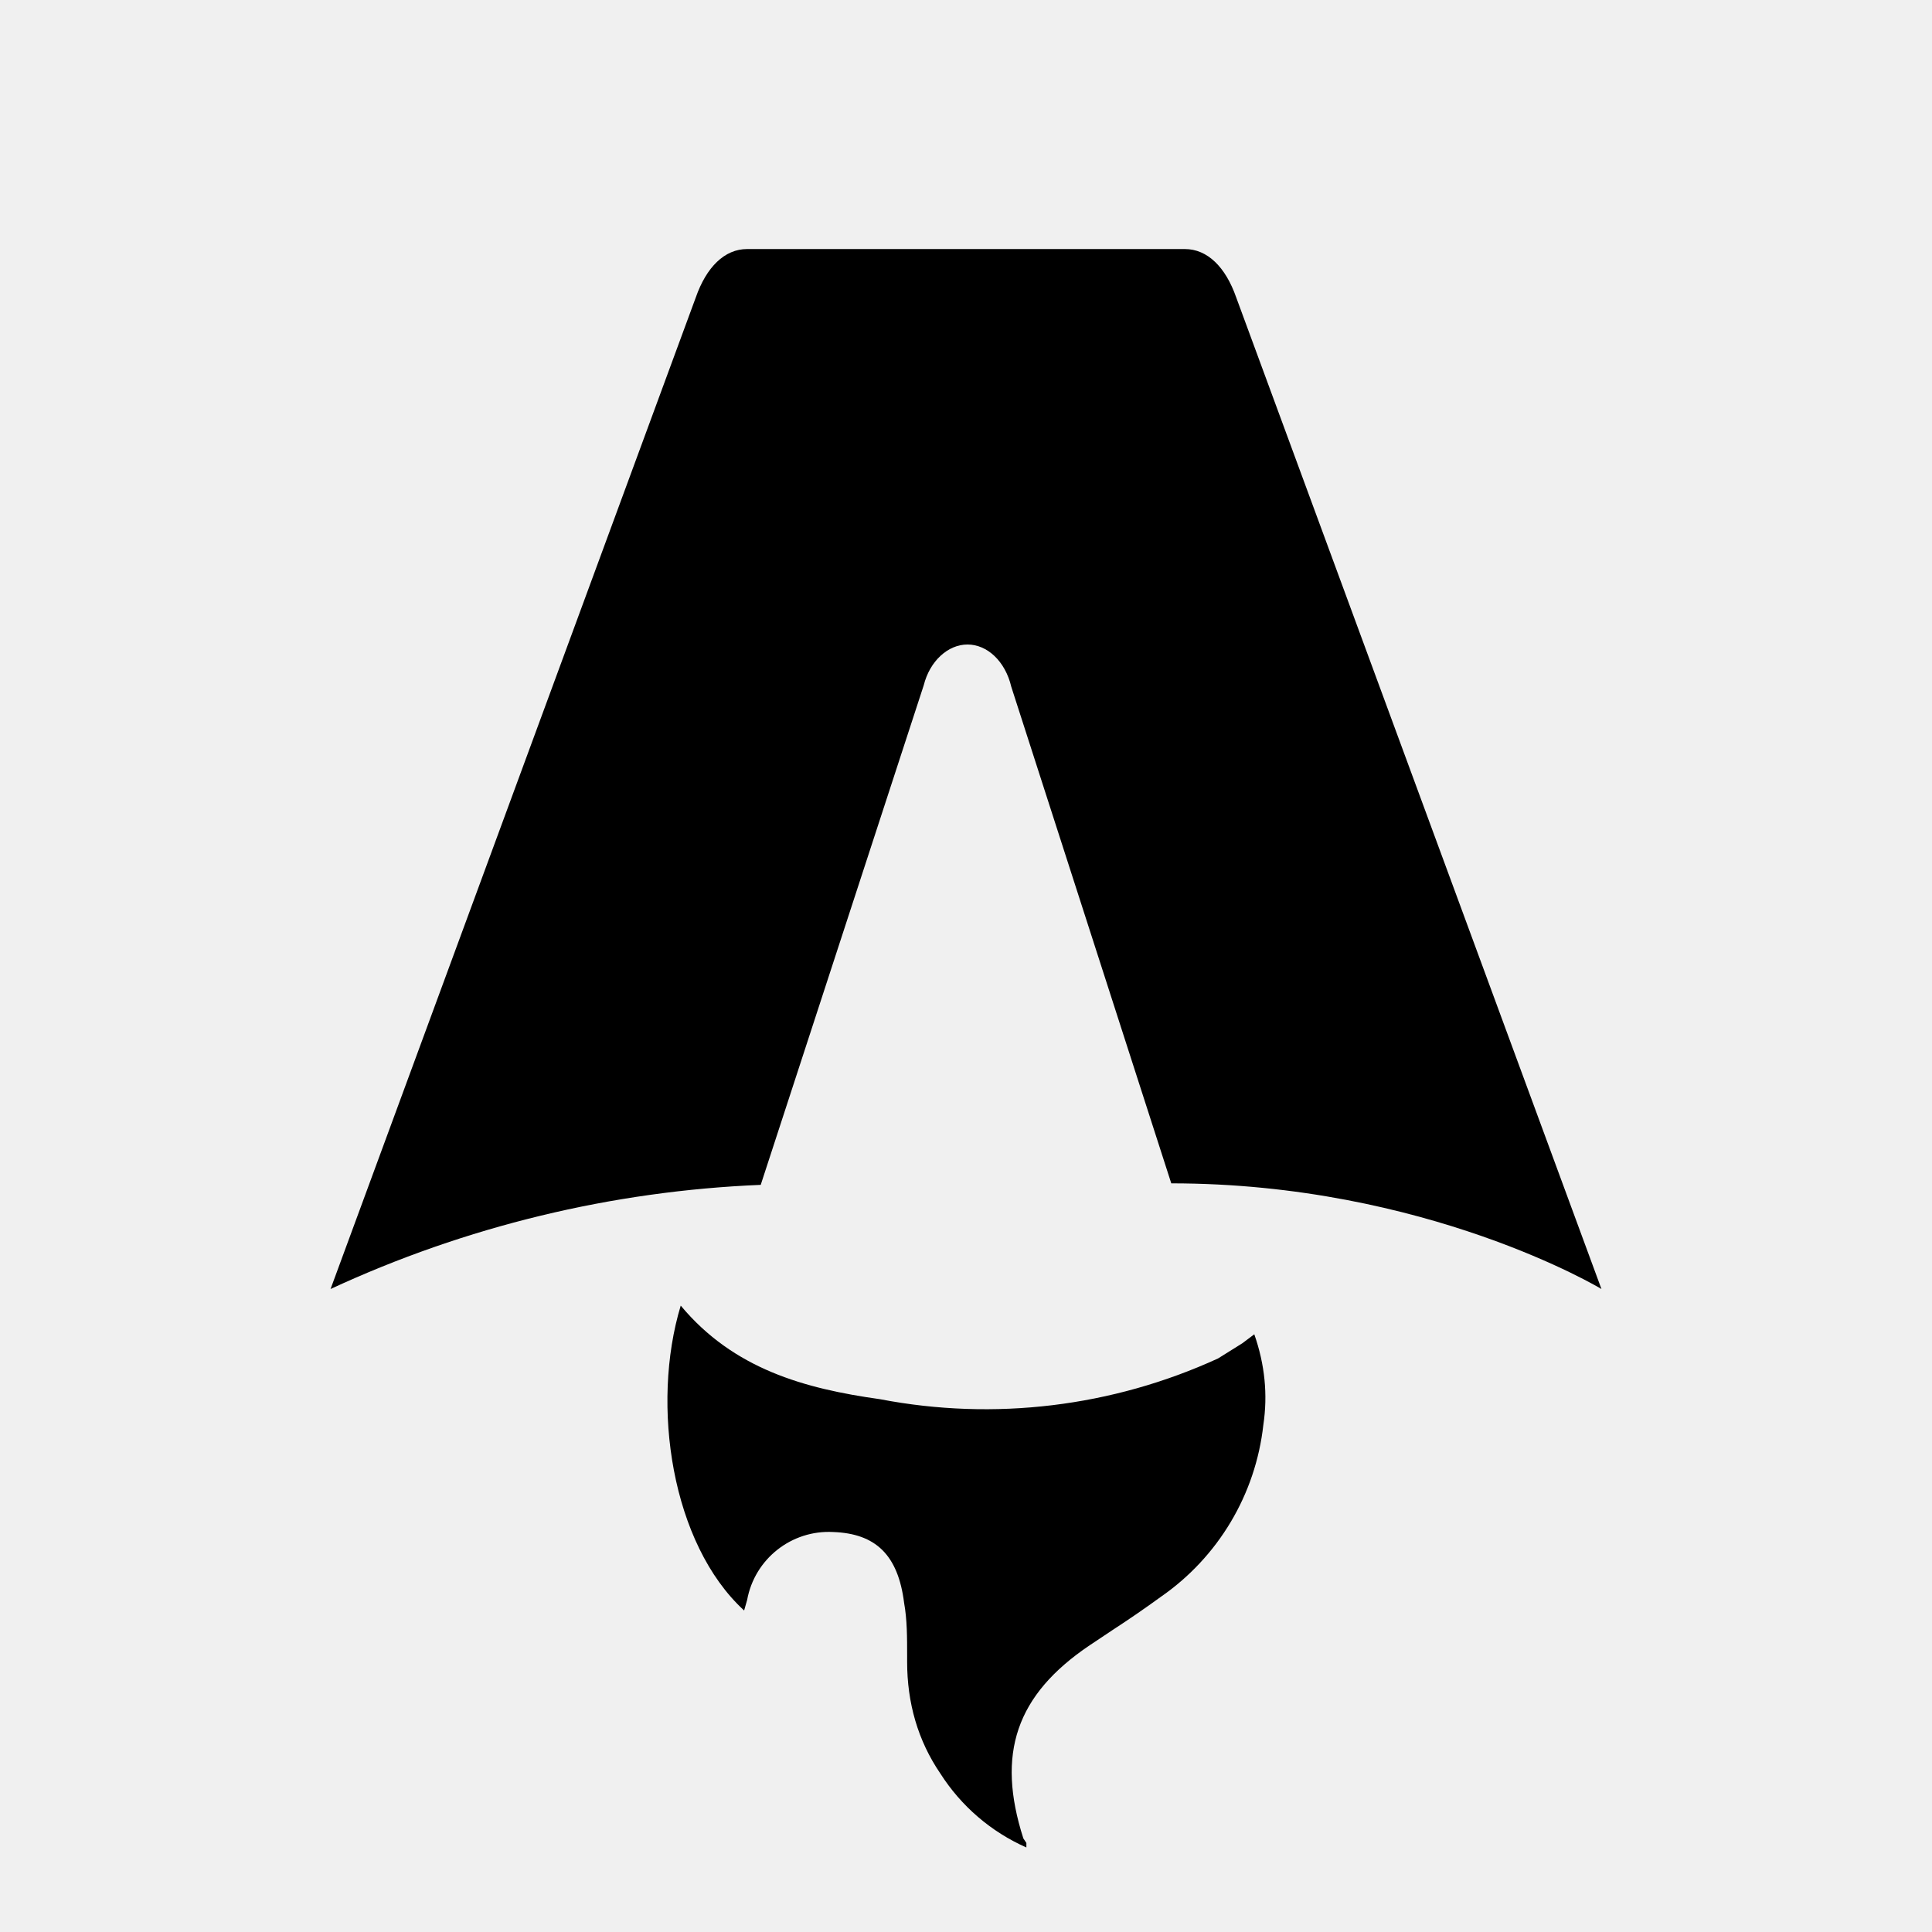
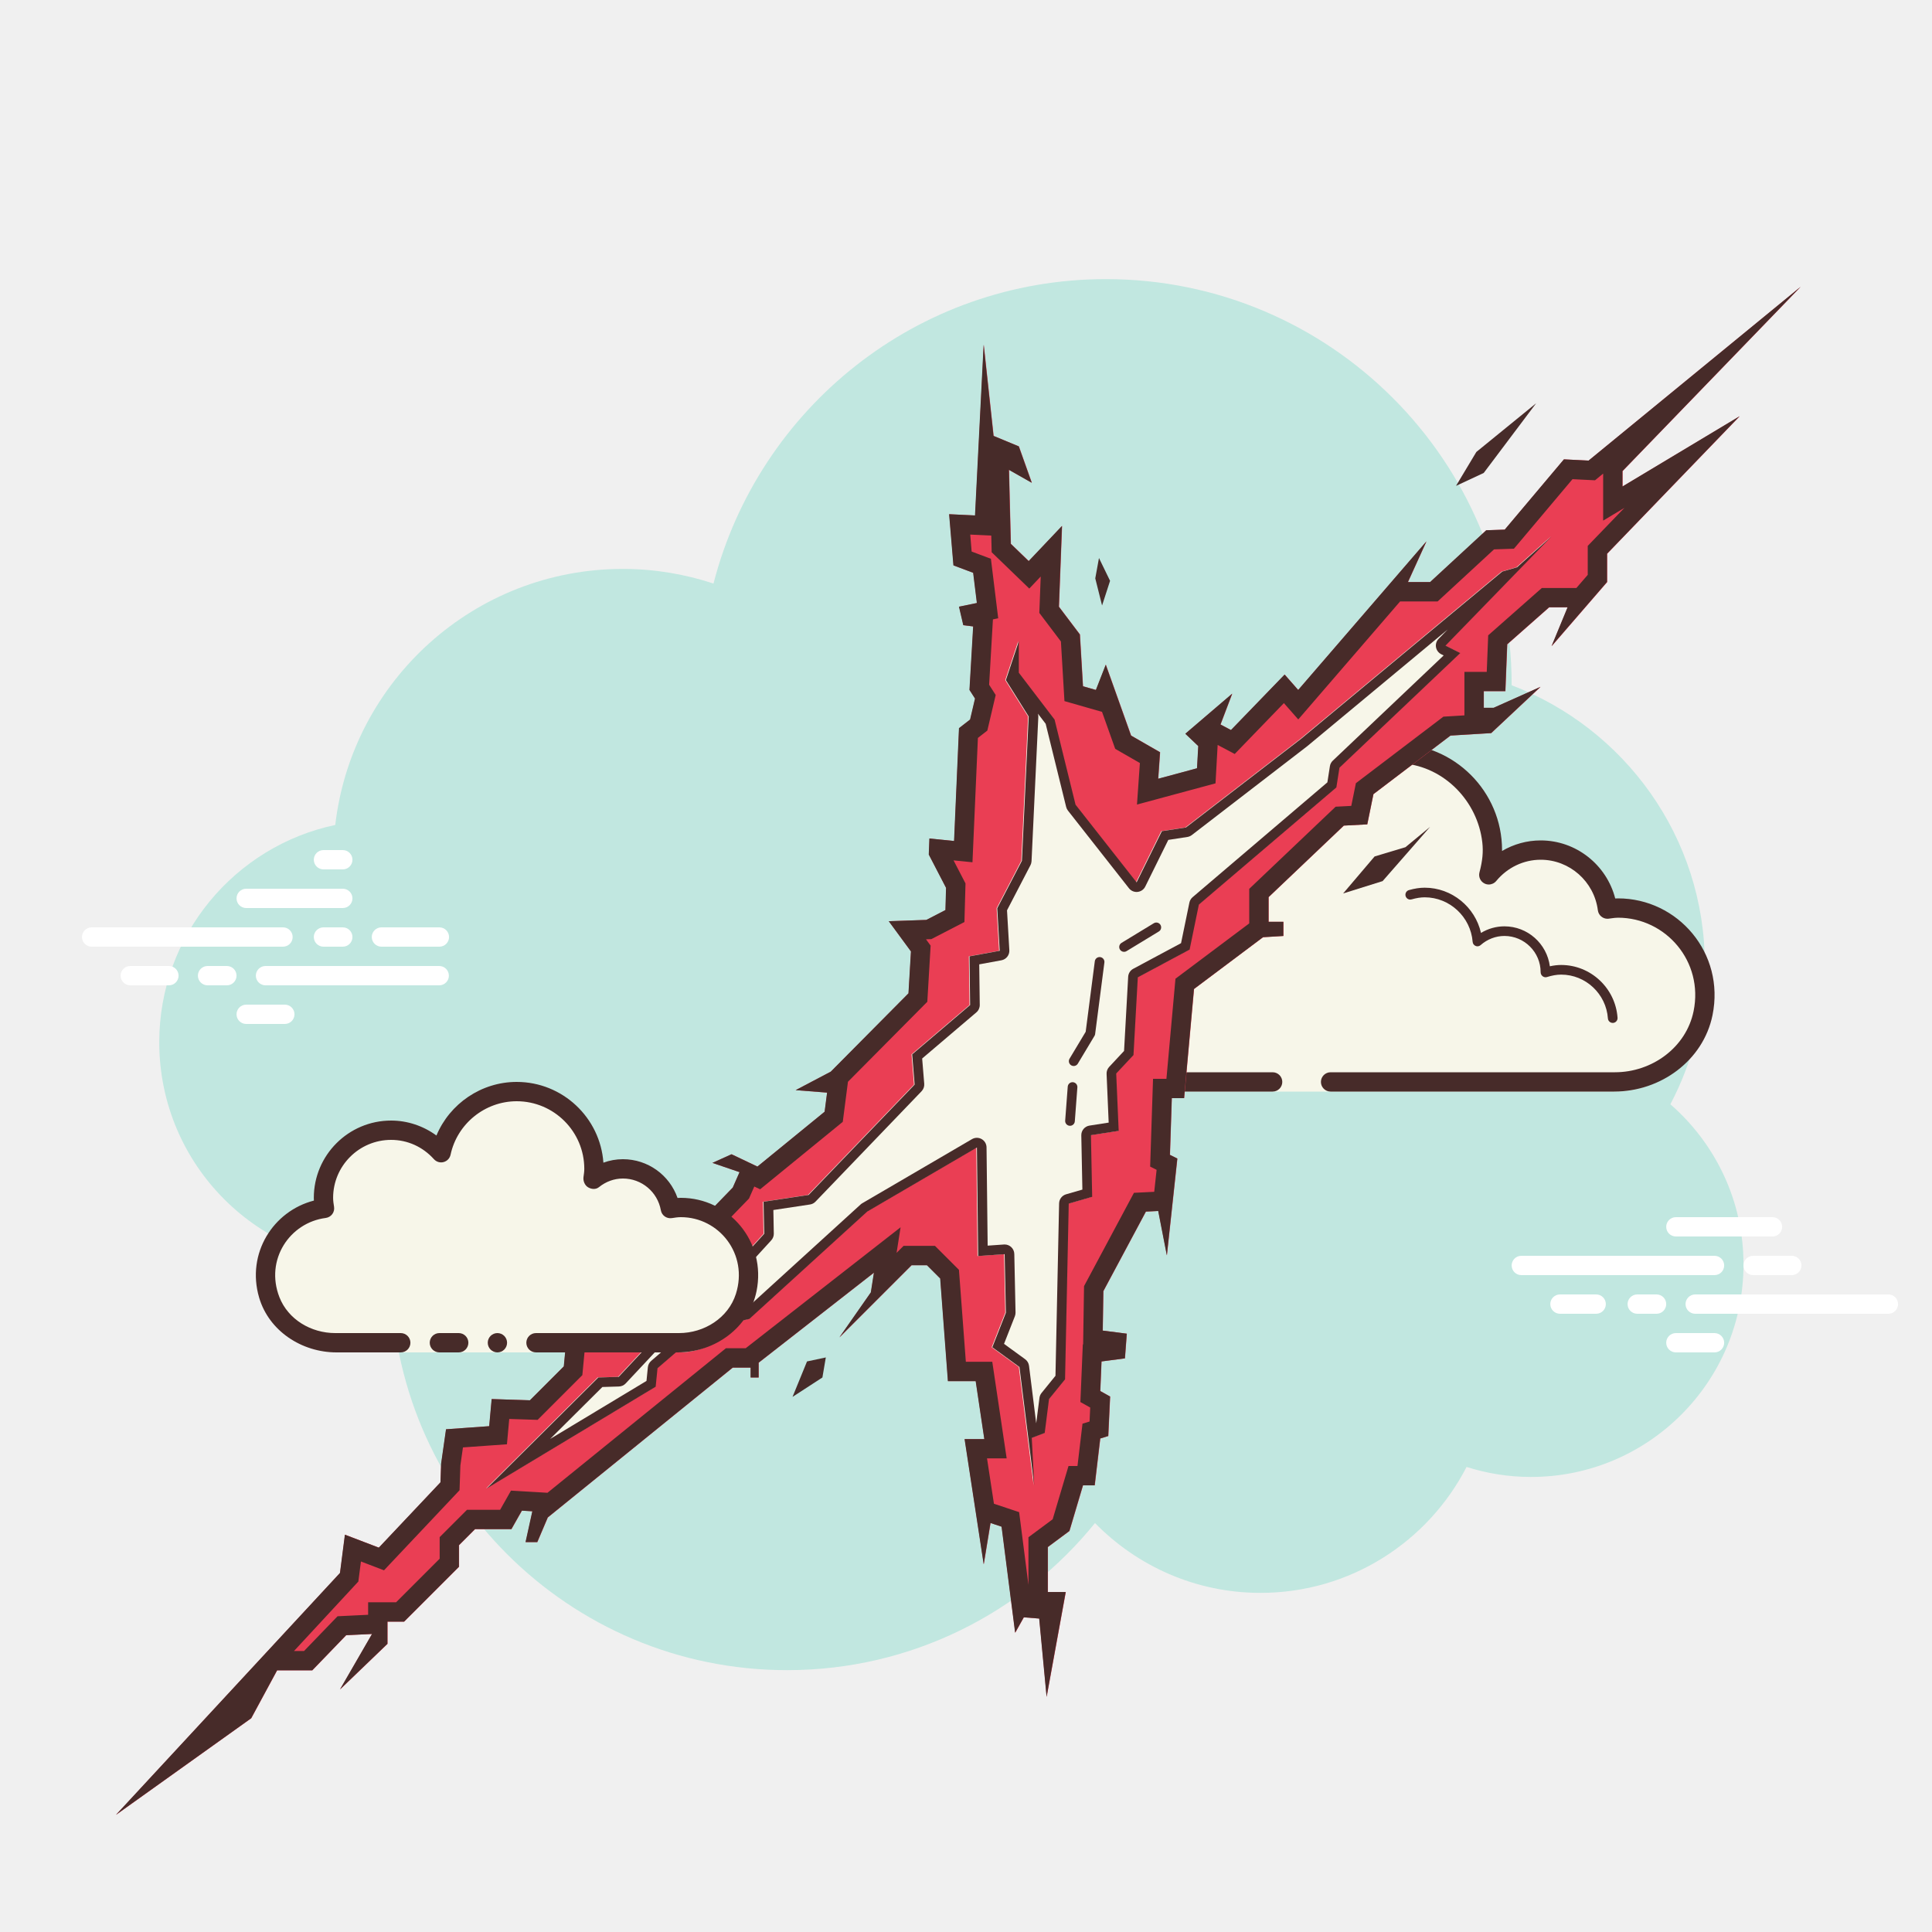
- <svg xmlns="http://www.w3.org/2000/svg" fill="none" viewBox="0 0 128 128">
-   <path d="M50.4 78.5a75.1 75.1 0 0 0-28.5 6.9l24.2-65.7c.7-2 1.9-3.2 3.4-3.2h29c1.5 0 2.7 1.2 3.4 3.2l24.2 65.7s-11.6-7-28.5-7L67 45.5c-.4-1.7-1.6-2.8-2.9-2.8-1.3 0-2.5 1.1-2.9 2.7L50.4 78.5Zm-1.1 28.2Zm-4.2-20.2c-2 6.6-.6 15.8 4.2 20.2a17.5 17.5 0 0 1 .2-.7 5.5 5.5 0 0 1 5.7-4.5c2.8.1 4.3 1.5 4.7 4.7.2 1.1.2 2.3.2 3.5v.4c0 2.7.7 5.2 2.2 7.4a13 13 0 0 0 5.7 4.9v-.3l-.2-.3c-1.8-5.6-.5-9.5 4.4-12.8l1.5-1a73 73 0 0 0 3.2-2.2 16 16 0 0 0 6.8-11.4c.3-2 .1-4-.6-6l-.8.6-1.6 1a37 37 0 0 1-22.4 2.7c-5-.7-9.7-2-13.2-6.2Z" />
-   <style>
-         path { fill: #000; }
-         @media (prefers-color-scheme: dark) {
-             path { fill: #FFF; }
-         }
-     </style>
+ <svg xmlns="http://www.w3.org/2000/svg" viewBox="0 0 100 100" width="100px" height="100px">
+   <path fill="#c1e7e0" d="M86.458,57.157c1.135-2.155,1.785-4.605,1.785-7.21c0-6.621-4.159-12.257-10.001-14.478 c0-0.008,0.001-0.015,0.001-0.022c0-11.598-9.402-21-21-21c-9.784,0-17.981,6.701-20.313,15.757 c-1.476-0.485-3.048-0.757-4.687-0.757c-7.692,0-14.023,5.793-14.89,13.252c-5.204,1.1-9.11,5.716-9.11,11.248 c0,6.351,5.149,11.5,11.5,11.5c0.177,0,0.352-0.012,0.526-0.022c-0.004,0.175-0.026,0.346-0.026,0.522 c0,11.322,9.178,20.5,20.5,20.5c6.437,0,12.175-2.972,15.934-7.614c2.178,2.225,5.207,3.614,8.566,3.614 c4.65,0,8.674-2.65,10.666-6.518c1.052,0.334,2.171,0.518,3.334,0.518c6.075,0,11-4.925,11-11 C90.243,62.136,88.773,59.173,86.458,57.157z" />
+   <path fill="#f7f6e9" d="M59.743,56.5c-2.485-0.053-4.5-2.068-4.5-4.553c0-2.333,1.782-4.229,4.055-4.455 c-0.022-0.181-0.055-0.358-0.055-0.545c0-2.485,2.015-4.5,4.5-4.5c1.438,0,2.703,0.686,3.527,1.736 c0.14-2.636,2.302-4.736,4.973-4.736c2.761,0,5,2.239,5,5c0,0.446-0.077,0.87-0.187,1.282c0.642-0.777,1.6-1.282,2.687-1.282 c1.781,0,3.234,1.335,3.455,3.055c0.181-0.022,0.358-0.055,0.545-0.055c2.485,0,4.5,2.015,4.5,4.5s-2.015,4.5-4.5,4.553h-9.5 H59.743z" />
+   <path fill="#472b29" d="M72.246,38.5c3.033,0,5.5,2.467,5.5,5.5c0,0.016,0,0.031,0,0.047c0.602-0.355,1.29-0.547,2-0.547 c1.831,0,3.411,1.261,3.858,3.005c0.047-0.003,0.094-0.005,0.142-0.005c3.099,0,5.549,2.834,4.893,6.047 c-0.48,2.351-2.689,3.953-5.089,3.953H68.871c-0.276,0-0.5-0.224-0.5-0.5s0.224-0.5,0.5-0.5h14.718 c1.92,0,3.687-1.282,4.071-3.163c0.525-2.57-1.435-4.837-3.914-4.837c-0.117,0-0.23,0.017-0.343,0.032l-0.141,0.019 c-0.021,0.003-0.041,0.004-0.062,0.004c-0.246,0-0.462-0.185-0.495-0.437c-0.191-1.493-1.463-2.618-2.959-2.618 c-0.885,0-1.723,0.401-2.301,1.1c-0.098,0.118-0.241,0.182-0.386,0.182c-0.078,0-0.156-0.018-0.228-0.056 c-0.209-0.107-0.314-0.346-0.254-0.573c0.16-0.6,0.202-1.069,0.147-1.549c-0.24-2.127-1.959-3.909-4.092-4.088 c-2.551-0.215-4.725,1.728-4.859,4.246c-0.011,0.208-0.15,0.387-0.349,0.45c-0.05,0.016-0.101,0.024-0.152,0.024 c-0.15,0-0.296-0.069-0.392-0.192c-0.772-0.981-1.913-1.544-3.134-1.544c-2.206,0-4,1.794-4,4c0,0.117,0.017,0.23,0.032,0.343 l0.019,0.141c0.016,0.134-0.022,0.268-0.106,0.373c-0.084,0.105-0.207,0.172-0.34,0.185c-2.352,0.234-4.042,2.429-3.504,4.865 c0.408,1.853,2.174,3.093,4.072,3.093h5.952c0.276,0,0.5,0.224,0.5,0.5s-0.224,0.5-0.5,0.5h-5.938 c-2.467,0-4.708-1.704-5.115-4.138c-0.462-2.763,1.344-5.22,3.931-5.74c-0.002-0.04-0.003-0.081-0.003-0.122 c0-2.757,2.243-5,5-5c1.176,0,2.293,0.416,3.183,1.164C67.527,40.26,69.691,38.5,72.246,38.5L72.246,38.5z" />
+   <path fill="#472b29" d="M73.743,45.947c1.403,0,2.609,0.999,2.913,2.341c0.367-0.222,0.786-0.341,1.212-0.341 c1.202,0,2.198,0.897,2.353,2.068c0.203-0.045,0.396-0.068,0.585-0.068c1.529,0,2.811,1.2,2.918,2.732 c0.009,0.138-0.094,0.257-0.232,0.267c-0.006,0-0.012,0-0.018,0c-0.13,0-0.24-0.101-0.249-0.232 c-0.089-1.271-1.151-2.268-2.419-2.268c-0.229,0-0.47,0.042-0.738,0.127c-0.022,0.007-0.045,0.01-0.067,0.01 c-0.055,0-0.11-0.02-0.156-0.054c-0.064-0.047-0.102-0.129-0.102-0.209c0-1.034-0.841-1.875-1.875-1.875 c-0.447,0-0.885,0.168-1.231,0.473c-0.047,0.041-0.106,0.063-0.165,0.063c-0.032,0-0.063-0.006-0.093-0.019 c-0.088-0.035-0.148-0.117-0.155-0.212c-0.102-1.292-1.191-2.305-2.479-2.305c-0.208,0-0.425,0.034-0.682,0.107 c-0.023,0.007-0.047,0.01-0.07,0.01c-0.109,0-0.207-0.073-0.239-0.182c-0.038-0.133,0.039-0.271,0.172-0.309 C73.226,45.987,73.487,45.947,73.743,45.947L73.743,45.947z" />
+   <path fill="#fff" d="M14.648,49H4.743c-0.276,0-0.5-0.224-0.5-0.5s0.224-0.5,0.5-0.5h9.905c0.276,0,0.5,0.224,0.5,0.5 S14.925,49,14.648,49z" />
+   <path fill="#fff" d="M17.743,49h-1c-0.276,0-0.5-0.224-0.5-0.5s0.224-0.5,0.5-0.5h1c0.276,0,0.5,0.224,0.5,0.5 S18.02,49,17.743,49z" />
+   <path fill="#fff" d="M22.734,51h-8.991c-0.276,0-0.5-0.224-0.5-0.5s0.224-0.5,0.5-0.5h8.991c0.276,0,0.5,0.224,0.5,0.5 S23.01,51,22.734,51z" />
+   <path fill="#fff" d="M11.743,51h-1c-0.276,0-0.5-0.224-0.5-0.5s0.224-0.5,0.5-0.5h1c0.276,0,0.5,0.224,0.5,0.5 S12.02,51,11.743,51z" />
+   <path fill="#fff" d="M8.743,51h-2c-0.276,0-0.5-0.224-0.5-0.5s0.224-0.5,0.5-0.5h2c0.276,0,0.5,0.224,0.5,0.5 S9.02,51,8.743,51z" />
+   <path fill="#fff" d="M14.743,53h-2c-0.276,0-0.5-0.224-0.5-0.5s0.224-0.5,0.5-0.5h2c0.276,0,0.5,0.224,0.5,0.5 S15.019,53,14.743,53z" />
+   <path fill="#fff" d="M17.743,44c-0.177,0-0.823,0-1,0c-0.276,0-0.5,0.224-0.5,0.5s0.224,0.5,0.5,0.5 c0.177,0,0.823,0,1,0c0.276,0,0.5-0.224,0.5-0.5S18.019,44,17.743,44z" />
+   <path fill="#fff" d="M17.743,46c-0.177,0-4.823,0-5,0c-0.276,0-0.5,0.224-0.5,0.5s0.224,0.5,0.5,0.5 c0.177,0,4.823,0,5,0c0.276,0,0.5-0.224,0.5-0.5S18.019,46,17.743,46z" />
+   <path fill="#fff" d="M22.743,48c-0.177,0-2.823,0-3,0c-0.276,0-0.5,0.224-0.5,0.5s0.224,0.5,0.5,0.5 c0.177,0,2.823,0,3,0c0.276,0,0.5-0.224,0.5-0.5S23.019,48,22.743,48z" />
+   <path fill="#fff" d="M88.743,66h-10c-0.276,0-0.5-0.224-0.5-0.5s0.224-0.5,0.5-0.5h10c0.276,0,0.5,0.224,0.5,0.5 S89.019,66,88.743,66z" />
+   <path fill="#fff" d="M92.743,66h-2c-0.276,0-0.5-0.224-0.5-0.5s0.224-0.5,0.5-0.5h2c0.276,0,0.5,0.224,0.5,0.5 S93.019,66,92.743,66z" />
+   <path fill="#fff" d="M97.743,68h-10c-0.276,0-0.5-0.224-0.5-0.5s0.224-0.5,0.5-0.5h10c0.276,0,0.5,0.224,0.5,0.5 S98.02,68,97.743,68z" />
+   <path fill="#fff" d="M85.743,68h-1c-0.276,0-0.5-0.224-0.5-0.5s0.224-0.5,0.5-0.5h1c0.276,0,0.5,0.224,0.5,0.5 S86.019,68,85.743,68z" />
+   <path fill="#fff" d="M82.618,68h-1.875c-0.276,0-0.5-0.224-0.5-0.5s0.224-0.5,0.5-0.5h1.875c0.276,0,0.5,0.224,0.5,0.5 S82.894,68,82.618,68z" />
+   <path fill="#fff" d="M91.743,64h-5c-0.276,0-0.5-0.224-0.5-0.5s0.224-0.5,0.5-0.5h5c0.276,0,0.5,0.224,0.5,0.5 S92.02,64,91.743,64z" />
+   <path fill="#fff" d="M88.743,70h-2c-0.276,0-0.5-0.224-0.5-0.5s0.224-0.5,0.5-0.5h2c0.276,0,0.5,0.224,0.5,0.5 S89.019,70,88.743,70z" />
+   <g>
+     <polygon fill="#ea3e54" points="6.008,93.936 13.008,88.936 14.348,86.457 16.168,86.457 17.923,84.638 19.263,84.574 17.604,87.447 20.061,85.085 20.061,83.936 20.923,83.936 23.763,81.096 23.763,79.979 24.593,79.149 26.476,79.149 27.019,78.191 27.561,78.223 27.21,79.819 27.816,79.819 28.359,78.543 37.934,70.787 38.859,70.787 38.859,71.298 39.274,71.298 39.274,70.532 45.242,65.872 45.082,66.894 43.455,69.223 47.189,65.489 47.987,65.489 48.673,66.176 49.072,71.489 50.508,71.489 50.955,74.489 49.934,74.489 50.923,80.968 51.274,78.83 51.848,79.021 52.551,84.511 52.997,83.713 53.795,83.777 54.178,87.83 55.168,82.404 54.242,82.404 54.242,80.074 55.359,79.245 56.061,76.883 56.668,76.883 56.955,74.457 57.37,74.33 57.465,72.287 56.955,72 57.019,70.468 58.231,70.309 58.327,69.032 57.082,68.872 57.114,66.83 59.316,62.713 59.955,62.681 60.402,64.979 60.944,59.968 60.561,59.777 60.657,56.84 61.295,56.84 61.806,51.191 65.38,48.511 66.434,48.447 66.434,47.713 65.668,47.713 65.668,46.436 69.561,42.734 70.774,42.67 71.093,41.106 75.082,38.074 77.189,37.947 79.742,35.553 77.316,36.638 76.806,36.638 76.806,35.777 77.923,35.777 78.019,33.351 80.189,31.436 81.146,31.436 80.316,33.447 83.189,30.128 83.189,28.66 90.051,21.543 83.987,25.181 83.987,24.383 93.21,14.84 82.231,23.84 80.955,23.777 77.891,27.415 76.934,27.447 74.029,30.128 72.88,30.128 73.838,28.021 67.199,35.713 66.497,34.915 63.721,37.787 63.178,37.5 63.785,35.904 61.359,37.979 62.029,38.617 61.965,39.766 59.955,40.309 60.051,38.936 58.551,38.074 57.242,34.404 56.731,35.713 56.061,35.521 55.902,32.84 54.816,31.404 54.976,27.223 53.253,29.043 52.327,28.149 52.231,24.319 53.412,24.989 52.742,23.106 51.434,22.564 50.923,17.84 50.476,26.681 49.136,26.617 49.359,29.266 50.38,29.649 50.572,31.213 49.646,31.404 49.87,32.362 50.38,32.426 50.189,35.713 50.476,36.16 50.221,37.245 49.646,37.691 49.391,43.532 48.114,43.404 48.082,44.234 48.976,45.957 48.944,47.106 47.955,47.617 46.008,47.681 47.157,49.245 47.029,51.415 43.008,55.468 41.189,56.426 42.816,56.553 42.689,57.543 39.21,60.383 37.87,59.745 36.88,60.191 38.285,60.67 37.934,61.468 32.891,66.67 32.221,66.287 32.731,65.489 31.072,66.064 30.88,67.117 28.295,67.34 25.87,69.957 28.199,68.553 29.38,68.713 29.189,70.723 27.434,72.479 25.455,72.415 25.327,73.819 23.093,73.979 22.838,75.766 22.806,76.723 19.614,80.106 17.859,79.436 17.604,81.415" />
+     <polygon fill="#f7f6e9" points="25.16,77.043 30.936,71.298 31.989,71.266 34.798,68.266 35.181,66.638 36.649,66.319 36.936,65.234 38.5,64.979 39.521,63.862 39.489,62.202 41.819,61.851 47.309,56.138 47.181,54.574 50.181,52.021 50.149,49.5 51.713,49.213 51.585,47.011 52.862,44.553 53.213,37.085 52.032,35.202 52.702,33.191 52.702,34.819 54.553,37.245 55.638,41.649 58.798,45.67 60.106,43.021 61.351,42.83 67.319,38.234 77.723,29.585 78.489,29.362 80.277,27.766 74.787,33.415 75.553,33.798 69.298,39.734 69.138,40.755 62.021,46.819 61.543,49.149 58.862,50.585 58.638,54.606 57.745,55.564 57.872,58.532 56.436,58.755 56.5,61.947 55.287,62.298 55.096,71.394 54.266,72.415 54.043,74.17 53.372,74.426 53.5,76.883 52.734,70.755 51.33,69.734 52.032,67.947 51.968,64.915 50.596,65.011 50.532,59.394 44.851,62.713 38.755,68.266 36.298,68.84 34,70.819 33.904,71.777" />
+     <path fill="#472b29" d="M82.979,24.514v0.667v1.766l1.101-0.661l-1.619,1.679l-0.28,0.291v0.404v1.095l-0.589,0.681h-0.453 h-0.957h-0.378l-0.284,0.25l-2.17,1.915l-0.321,0.283l-0.017,0.427l-0.058,1.465h-0.156h-1v1v0.862v0.39l-0.784,0.048l-0.303,0.018 l-0.242,0.184L70.48,40.31l-0.299,0.228l-0.075,0.369l-0.164,0.806l-0.44,0.023l-0.369,0.019l-0.268,0.254l-3.894,3.702 l-0.311,0.296v0.429v1.277v0.082l-3.462,2.596l-0.356,0.267l-0.04,0.443l-0.428,4.739h-0.693l-0.032,0.967l-0.096,2.936 l-0.021,0.64l0.334,0.167l-0.123,1.138l-0.485,0.024l-0.565,0.028l-0.267,0.499l-2.202,4.117l-0.114,0.214l-0.004,0.242 l-0.032,2.043l-0.011,0.727l-0.017,0.002l-0.035,0.84l-0.064,1.532l-0.026,0.613l0.508,0.285l-0.034,0.724l-0.365,0.112 l-0.077,0.647l-0.183,1.543h-0.464l-0.213,0.715l-0.607,2.042l-0.85,0.631l-0.404,0.3v0.503v1.96l-0.402-3.14l-0.08-0.623 l-0.596-0.199l-0.574-0.191l-0.134-0.045l-0.358-2.347h1.017l-0.171-1.147l-0.447-3l-0.127-0.853H50.5h-0.508l-0.329-4.389 l-0.028-0.37l-0.262-0.262l-0.686-0.686l-0.293-0.293h-0.414h-0.798h-0.414l-0.293,0.293l-0.068,0.068l0.207-1.323l-1.994,1.557 l-5.968,4.66l-0.056,0.044h-0.669h-0.354l-0.275,0.223l-8.96,7.258l-0.724-0.043l-0.543-0.032l-0.622-0.037l-0.307,0.542 l-0.255,0.45h-1.3h-0.414l-0.293,0.293l-0.83,0.83l-0.293,0.293v0.414v0.703l-2.255,2.255h-0.448h-1v0.647l-1.186,0.057 l-0.396,0.019l-0.276,0.286l-1.46,1.514h-0.52l3.115-3.363l0.217-0.234l0.041-0.317l0.093-0.72l0.569,0.217l0.625,0.239 l0.459-0.487l3.192-3.383l0.259-0.275l0.013-0.378l0.03-0.903l0.133-0.935l1.429-0.102l0.848-0.06l0.077-0.846l0.042-0.465 l1.036,0.033l0.433,0.014l0.306-0.306l1.755-1.755l0.254-0.254l0.034-0.358l0.191-2.011l0.062-0.649l0.529-0.046l0.761-0.066 l0.137-0.752l0.01-0.055l0.521,0.298l0.674,0.385l0.54-0.557l5.043-5.202l0.125-0.129l0.072-0.164l0.201-0.457l0.302,0.144 l0.491-0.401l3.479-2.84l0.308-0.252l0.051-0.395l0.128-0.989l0.089-0.689l3.842-3.873l0.266-0.268l0.022-0.377l0.128-2.17 l0.021-0.36l-0.214-0.291l-0.025-0.035l0.05-0.002l0.225-0.007l0.2-0.103l0.989-0.511l0.525-0.271l0.016-0.59l0.032-1.149 l0.007-0.259l-0.119-0.23l-0.499-0.963l0.979,0.098l0.046-1.057l0.235-5.379l0.209-0.163l0.279-0.217l0.081-0.344l0.255-1.085 l0.097-0.413l-0.229-0.357l-0.111-0.173l0.172-2.962l0.025-0.422l0.273-0.057l-0.112-0.914l-0.192-1.564l-0.074-0.602l-0.568-0.213 l-0.429-0.161L50.22,27.67l0.2,0.01l0.888,0.042l0.011,0.452l0.01,0.41l0.295,0.285l0.926,0.894l0.726,0.701l0.591-0.624 l-0.058,1.527l-0.014,0.356l0.215,0.285l0.903,1.195l0.141,2.379l0.042,0.707l0.681,0.195l0.67,0.192l0.594,0.17l0.558,1.566 l0.124,0.348l0.32,0.184l0.957,0.55l-0.052,0.748l-0.098,1.401l1.356-0.366l2.011-0.543l0.698-0.188l0.04-0.722l0.064-1.149 l0.007-0.117l0.219,0.116l0.664,0.352l0.522-0.54l2.023-2.093l0.744,0.845l0.75-0.869l4.521-5.239h0.403h1.149h0.391l0.287-0.265 l2.631-2.429l0.586-0.02l0.445-0.015l0.287-0.34l2.744-3.259l0.781,0.039l0.385,0.019l0.298-0.245L82.979,24.514 M93.202,14.84 l-10.979,9l-1.277-0.064l-3.064,3.638l-0.957,0.032l-2.904,2.681h-1.149l0.958-2.106l-6.638,7.692l-0.702-0.798l-2.777,2.872 L63.17,37.5l0.606-1.596l-2.426,2.074l0.67,0.638l-0.064,1.149l-2.011,0.543l0.096-1.372l-1.5-0.862l-1.309-3.67l-0.511,1.309 l-0.67-0.192l-0.16-2.681l-1.085-1.436l0.16-4.181l-1.724,1.819l-0.926-0.894l-0.096-3.83l1.181,0.67l-0.67-1.883l-1.308-0.543 l-0.511-4.723l-0.447,8.84l-1.34-0.064l0.223,2.649l1.021,0.383l0.192,1.564l-0.926,0.191l0.223,0.957l0.511,0.064l-0.191,3.287 l0.287,0.447l-0.255,1.085l-0.574,0.447l-0.255,5.84l-1.277-0.128l-0.032,0.83l0.894,1.723l-0.032,1.149l-0.989,0.511L46,47.681 l1.149,1.564l-0.128,2.17L43,55.468l-1.819,0.957l1.628,0.128l-0.128,0.989l-3.479,2.84l-1.34-0.638l-0.989,0.447l1.404,0.479 l-0.351,0.798l-5.043,5.202l-0.67-0.383l0.511-0.798l-1.66,0.575l-0.192,1.053l-2.585,0.223l-2.426,2.617l2.33-1.404l1.181,0.16 l-0.191,2.011l-1.755,1.755l-1.979-0.064l-0.128,1.404l-2.234,0.16l-0.255,1.787l-0.032,0.957l-3.192,3.383l-1.755-0.67 l-0.255,1.979L6,93.936l7-5l1.34-2.479h1.819l1.755-1.819l1.34-0.064l-1.66,2.872l2.458-2.362v-1.149h0.862l2.84-2.84v-1.117 l0.83-0.83h1.883l0.542-0.957l0.543,0.032l-0.351,1.596h0.606l0.543-1.277l9.574-7.755h0.926v0.511h0.415v-0.766l5.968-4.66 l-0.16,1.021l-1.628,2.33l3.734-3.734h0.798l0.686,0.686l0.399,5.314H50.5l0.447,3h-1.021l0.989,6.479l0.351-2.138l0.574,0.191 l0.702,5.489l0.447-0.798l0.798,0.064l0.383,4.053l0.989-5.426h-0.926v-2.33l1.117-0.83l0.702-2.362h0.606l0.287-2.426l0.415-0.128 l0.096-2.043L56.947,72l0.064-1.532l1.213-0.16l0.096-1.277l-1.245-0.16l0.032-2.043l2.202-4.117l0.638-0.032l0.447,2.298 l0.542-5.011l-0.383-0.191l0.096-2.936h0.638l0.511-5.649l3.574-2.681l1.053-0.064v-0.734H65.66v-1.277l3.894-3.702l1.213-0.064 l0.319-1.564l3.989-3.032l2.106-0.128l2.553-2.394l-2.426,1.085h-0.511v-0.862h1.117l0.096-2.426l2.17-1.915h0.957l-0.83,2.011 l2.872-3.319V28.66l6.862-7.117l-6.064,3.638v-0.798L93.202,14.84L93.202,14.84z" />
+     <path fill="#472b29" d="M74.927,32.587l-0.466,0.479c-0.111,0.114-0.161,0.275-0.134,0.432 c0.027,0.157,0.127,0.292,0.269,0.364l0.128,0.064l-5.738,5.445c-0.08,0.076-0.133,0.176-0.15,0.285l-0.131,0.838l-6.976,5.944 c-0.085,0.072-0.143,0.171-0.166,0.28l-0.432,2.1l-2.474,1.326c-0.154,0.082-0.253,0.239-0.263,0.413l-0.213,3.84l-0.77,0.825 c-0.091,0.098-0.14,0.229-0.134,0.363l0.108,2.521l-0.994,0.155c-0.247,0.038-0.428,0.254-0.423,0.504l0.056,2.808l-0.844,0.244 c-0.21,0.061-0.356,0.251-0.361,0.47l-0.188,8.924L53.91,72.1c-0.059,0.072-0.096,0.16-0.108,0.252l-0.168,1.318l-0.372-2.976 c-0.017-0.137-0.09-0.261-0.202-0.342l-1.092-0.794l0.561-1.427c0.024-0.062,0.036-0.127,0.035-0.193L52.5,64.904 c-0.003-0.137-0.062-0.266-0.163-0.359c-0.092-0.084-0.213-0.131-0.337-0.131c-0.012,0-0.023,0-0.035,0.001l-0.844,0.059 l-0.058-5.087c-0.002-0.178-0.099-0.342-0.254-0.429c-0.077-0.043-0.161-0.065-0.246-0.065c-0.087,0-0.174,0.023-0.252,0.068 l-5.681,3.319c-0.03,0.018-0.059,0.038-0.084,0.062l-6,5.466l-2.331,0.545c-0.078,0.018-0.151,0.055-0.213,0.108l-2.298,1.979 c-0.097,0.084-0.158,0.202-0.171,0.329l-0.071,0.708l-4.987,3.003l2.704-2.689l0.856-0.026c0.133-0.004,0.259-0.061,0.35-0.158 l2.809-3c0.06-0.064,0.102-0.142,0.122-0.227l0.311-1.321l1.16-0.252c0.183-0.04,0.329-0.179,0.377-0.361l0.204-0.772l1.244-0.203 c0.111-0.018,0.213-0.073,0.288-0.156l1.021-1.117c0.087-0.095,0.133-0.219,0.131-0.347l-0.023-1.221l1.896-0.286 c0.109-0.016,0.21-0.068,0.286-0.148l5.489-5.713c0.099-0.103,0.15-0.244,0.138-0.387l-0.107-1.308l2.805-2.387 c0.113-0.096,0.178-0.238,0.176-0.387l-0.027-2.099l1.149-0.211c0.248-0.046,0.423-0.269,0.409-0.521l-0.12-2.065l1.213-2.335 c0.033-0.064,0.052-0.135,0.056-0.207l0.351-7.468c0.003-0.058-0.005-0.115-0.021-0.17l0.402,0.526l1.06,4.303 c0.017,0.069,0.048,0.133,0.092,0.189l3.16,4.021c0.095,0.121,0.241,0.191,0.393,0.191c0.017,0,0.035-0.001,0.052-0.003 c0.171-0.018,0.321-0.122,0.397-0.276l1.193-2.416l0.988-0.152c0.083-0.013,0.162-0.047,0.229-0.098l5.983-4.607L74.927,32.587 M80.308,27.766h0.005H80.308z M80.308,27.766l-1.787,1.596l-0.766,0.223l-10.404,8.649l-5.968,4.596l-1.245,0.191L58.83,45.67 l-3.16-4.021l-1.085-4.404l-1.851-2.426v-1.628l-0.67,2.011l1.181,1.883l-0.351,7.468l-1.277,2.457l0.128,2.202L50.181,49.5 l0.032,2.521l-3,2.553l0.128,1.564l-5.489,5.713l-2.33,0.351l0.032,1.66l-1.021,1.117l-1.564,0.255l-0.287,1.085l-1.468,0.319 l-0.383,1.628l-2.809,3l-1.053,0.032l-5.777,5.745l8.745-5.266l0.096-0.957l2.298-1.979l2.457-0.574l6.096-5.553l5.681-3.319 l0.064,5.617L52,64.915l0.064,3.032l-0.702,1.787l1.404,1.021l0.766,6.128l-0.128-2.457l0.67-0.255l0.223-1.755l0.83-1.021 l0.191-9.096l1.213-0.351l-0.064-3.191l1.436-0.223l-0.128-2.968l0.894-0.957l0.224-4.021l2.681-1.436l0.479-2.33l7.117-6.064 l0.16-1.021l6.255-5.936l-0.766-0.383L80.308,27.766L80.308,27.766z" />
+     <polygon fill="#472b29" points="31.766,63.335 32.101,62.473 33.936,61.58 32.787,63.223" />
+     <path fill="#472b29" d="M41.021,72.303c0.016-0.048,0.75-1.835,0.75-1.835l0.973-0.207l-0.176,1.037L41.021,72.303z" />
+     <polygon fill="#472b29" points="69.521,46.245 71.149,44.33 72.745,43.851 74.021,42.798 71.564,45.606" />
+     <polygon fill="#472b29" points="75.362,25.149 76.415,23.394 79.511,20.872 76.798,24.479" />
+     <polygon fill="#472b29" points="57.043,31.34 56.691,29.936 56.883,28.883 57.457,30.064" />
+     <line x1="58.181" x2="59.851" y1="49.016" y2="48" fill="none" stroke="#472b29" stroke-linecap="round" stroke-linejoin="round" stroke-miterlimit="10" stroke-width=".5" />
+     <polyline fill="none" stroke="#472b29" stroke-linecap="round" stroke-linejoin="round" stroke-miterlimit="10" stroke-width=".5" points="55.574,54.926 56.436,53.489 56.915,49.787" />
+     <line x1="55.383" x2="55.515" y1="58.021" y2="56.264" fill="none" stroke="#472b29" stroke-linecap="round" stroke-linejoin="round" stroke-miterlimit="10" stroke-width=".5" />
+   </g>
+   <g>
+     <path fill="#f7f6e9" d="M20.246,70h-3.003c-1.933-0.053-3.5-1.62-3.5-3.553c0-1.781,1.335-3.234,3.055-3.455 c-0.028-0.179-0.055-0.358-0.055-0.545c0-1.933,1.567-3.5,3.5-3.5c1.032,0,1.95,0.455,2.59,1.165 c0.384-1.808,1.987-3.165,3.91-3.165c2.209,0,4,1.791,4,4c0,0.191-0.03,0.374-0.056,0.558c0.428-0.344,0.965-0.558,1.556-0.558 c1.228,0,2.245,0.887,2.455,2.055c0.179-0.028,0.358-0.055,0.545-0.055c1.933,0,3.5,1.567,3.5,3.5s-1.567,3.5-3.5,3.553h-7.997 l0,0H20.246L20.246,70z" />
+     <circle cx="25.746" cy="69.5" r=".5" fill="#472b29" />
+     <path fill="#472b29" d="M13.411,67.157C13.916,68.889,15.615,70,17.419,70h3.324c0.276,0,0.5-0.224,0.5-0.5 s-0.224-0.5-0.5-0.5h-3.395c-1.243,0-2.435-0.701-2.886-1.859c-0.755-1.939,0.536-3.861,2.399-4.1 c0.134-0.018,0.255-0.088,0.336-0.196s0.115-0.244,0.094-0.377c-0.024-0.153-0.049-0.308-0.049-0.468c0-1.654,1.346-3,3-3 c0.85,0,1.638,0.355,2.219,1c0.125,0.139,0.321,0.198,0.5,0.148c0.182-0.049,0.321-0.195,0.36-0.379 C23.663,58.165,25.102,57,26.743,57c1.93,0,3.5,1.57,3.5,3.5c0,0.143-0.021,0.28-0.041,0.418 c-0.029,0.203,0.063,0.438,0.242,0.54s0.396,0.118,0.556-0.01C31.364,61.155,31.794,61,32.243,61 c0.966,0,1.792,0.691,1.963,1.644c0.048,0.267,0.296,0.446,0.569,0.405C34.928,63.025,35.083,63,35.243,63 c1.97,0,3.503,1.908,2.846,3.974C37.693,68.218,36.452,69,35.147,69h-7.404c-0.276,0-0.5,0.224-0.5,0.5s0.224,0.5,0.5,0.5h7.343 c1.92,0,3.687-1.282,4.071-3.163C39.682,64.267,37.722,62,35.243,62c-0.059,0-0.116,0.002-0.174,0.006 C34.655,60.82,33.532,60,32.243,60c-0.349,0-0.689,0.061-1.011,0.18C31.067,57.847,29.116,56,26.743,56 c-1.831,0-3.466,1.127-4.153,2.774C21.909,58.276,21.088,58,20.243,58c-2.206,0-4,1.794-4,4c0,0.048,0.001,0.095,0.004,0.142 C14.145,62.682,12.743,64.869,13.411,67.157z" />
+     <path fill="#472b29" d="M22.743,69c0.159,0,0.841,0,1,0c0.276,0,0.5,0.224,0.5,0.5s-0.224,0.5-0.5,0.5 c-0.159,0-0.841,0-1,0c-0.276,0-0.5-0.224-0.5-0.5S22.467,69,22.743,69z" />
+   </g>
</svg>
